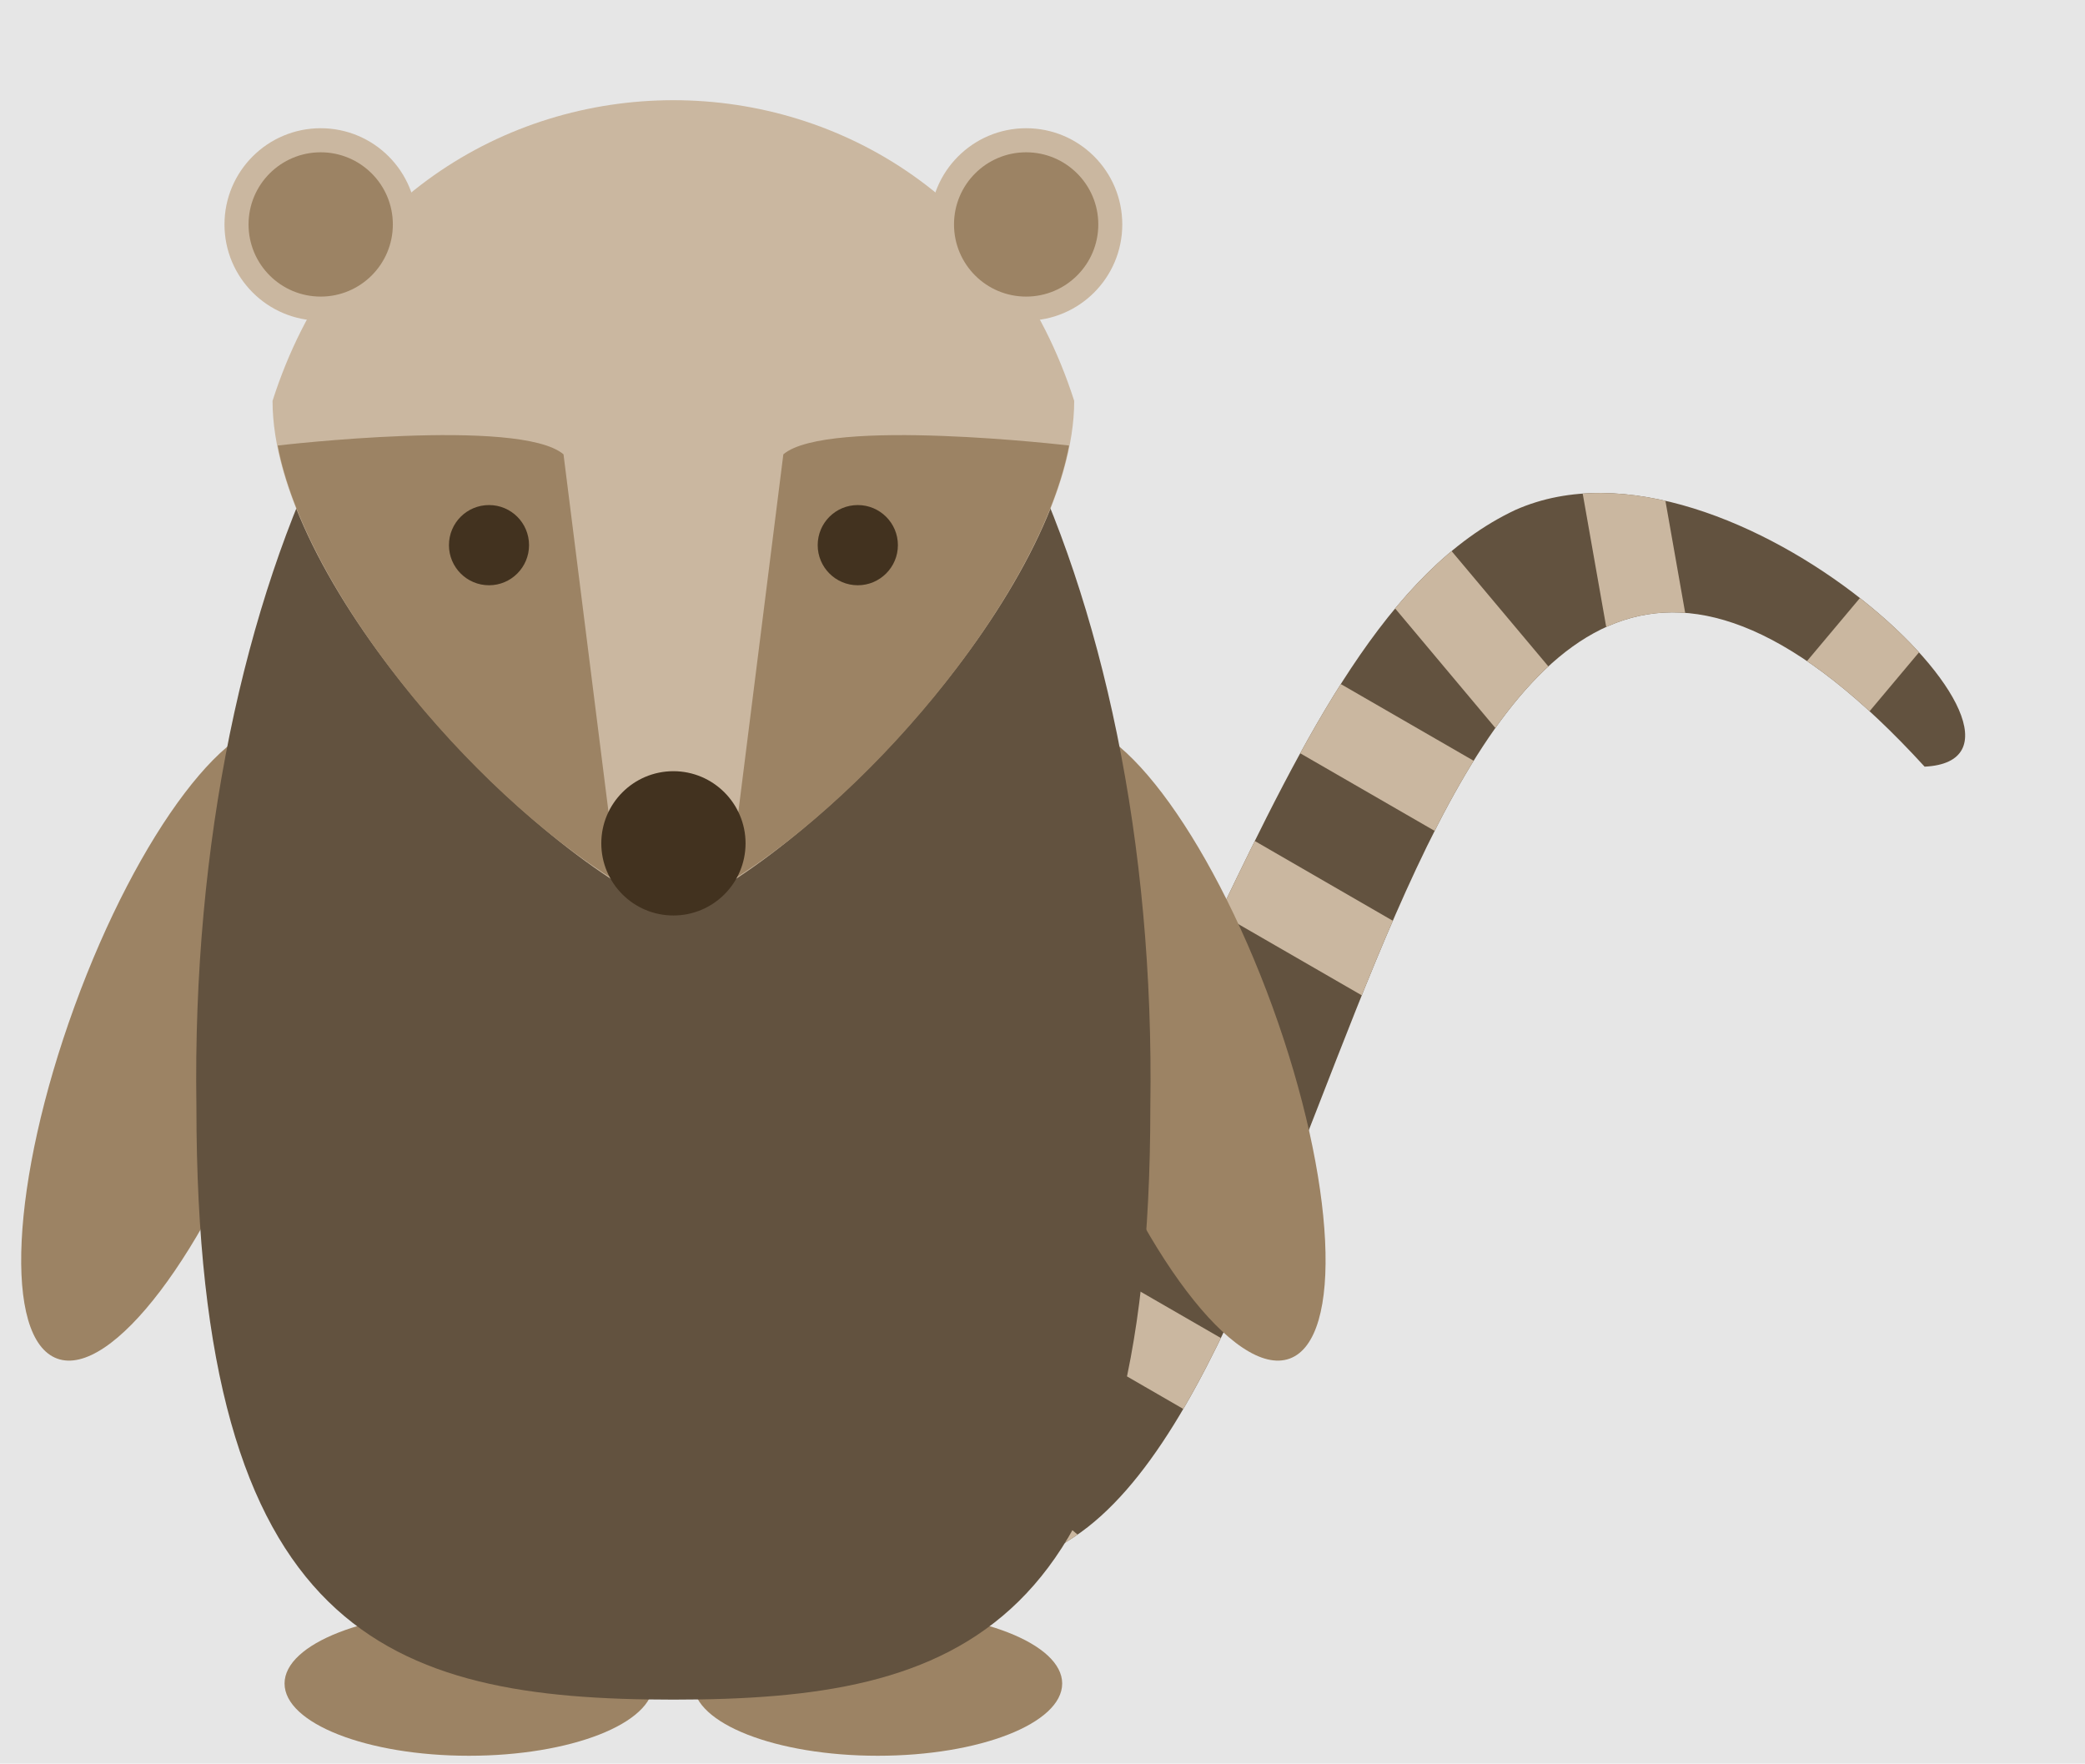
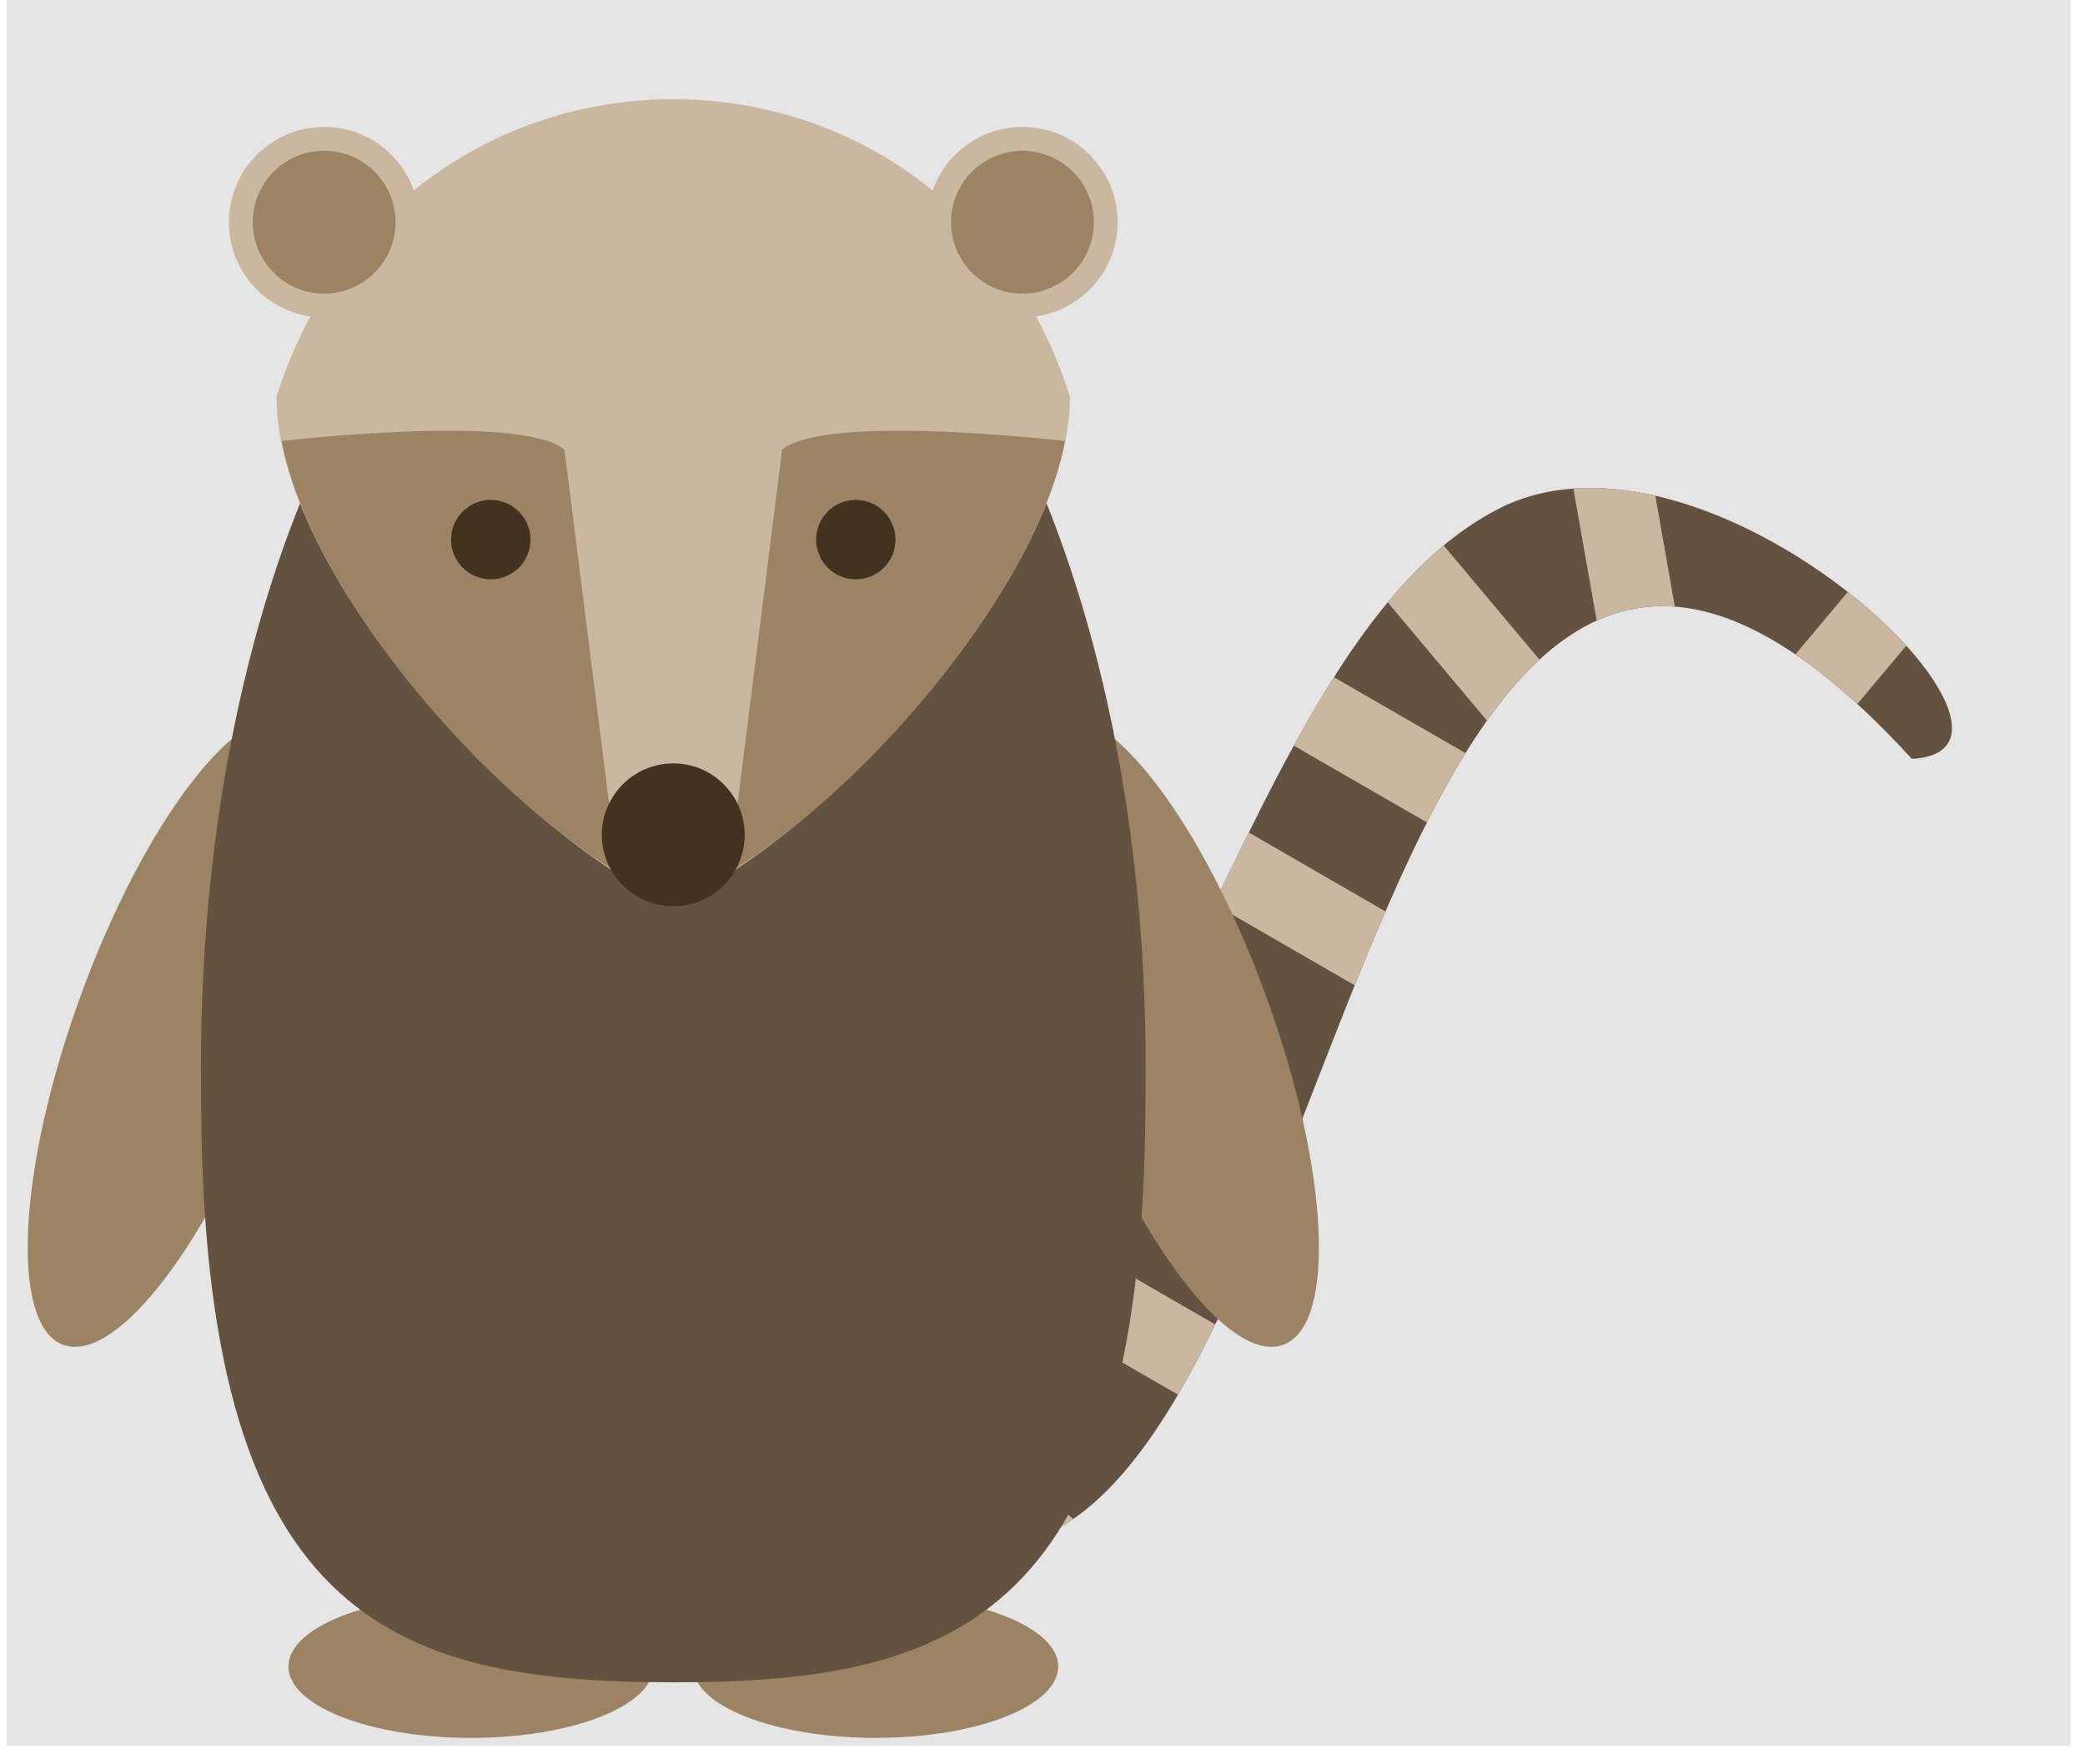
- <svg xmlns="http://www.w3.org/2000/svg" version="1.1" viewBox="0 -62.362 73.726 62.362">
+ <svg xmlns="http://www.w3.org/2000/svg" width="73.726" height="62.362" viewBox="0 0 73.726 62.362">
  <defs>
-     <clipPath id="clip1">
-       <path d="M31.875 13.023C41.902 20.766 44.508 40.078 53.586 44.332C61.246 47.734 73.727 35.539 68.055 35.254C49.898 55.113 48.309 14.875 37.988 8.023C32.922 4.664 18.809 0.332 19.82 6.363C20.742 11.879 25.25 7.91 31.875 13.023Z" />
+     <clipPath id="clip-0">
+       <path clip-rule="nonzero" d="M 0.238 0 L 73.219 0 L 73.219 61.73 L 0.238 61.73 Z M 0.238 0 " />
+     </clipPath>
+     <clipPath id="clip-1">
+       <path clip-rule="nonzero" d="M 24 56 L 38 56 L 38 61.73 L 24 61.73 Z M 24 56 " />
+     </clipPath>
+     <clipPath id="clip-2">
+       <path clip-rule="nonzero" d="M 10 56 L 24 56 L 24 61.73 L 10 61.73 Z M 10 56 " />
+     </clipPath>
+     <clipPath id="clip-3">
+       <path clip-rule="nonzero" d="M 40 28 L 52 28 L 52 37 L 40 37 Z M 40 28 " />
+     </clipPath>
+     <clipPath id="clip-4">
+       <path clip-rule="nonzero" d="M 31.789 48.836 C 41.715 41.176 44.297 22.059 53.281 17.848 C 60.863 14.477 73.219 26.551 67.602 26.832 C 49.633 7.176 48.059 47.008 37.84 53.785 C 32.824 57.113 18.859 61.402 19.855 55.43 C 20.773 49.973 25.234 53.898 31.789 48.836 Z M 31.789 48.836 " />
+     </clipPath>
+     <clipPath id="clip-5">
+       <path clip-rule="nonzero" d="M 43 22 L 55 22 L 55 31 L 43 31 Z M 43 22 " />
+     </clipPath>
+     <clipPath id="clip-6">
+       <path clip-rule="nonzero" d="M 31.789 48.836 C 41.715 41.176 44.297 22.059 53.281 17.848 C 60.863 14.477 73.219 26.551 67.602 26.832 C 49.633 7.176 48.059 47.008 37.84 53.785 C 32.824 57.113 18.859 61.402 19.855 55.43 C 20.773 49.973 25.234 53.898 31.789 48.836 Z M 31.789 48.836 " />
+     </clipPath>
+     <clipPath id="clip-7">
+       <path clip-rule="nonzero" d="M 47 17 L 57 17 L 57 28 L 47 28 Z M 47 17 " />
+     </clipPath>
+     <clipPath id="clip-8">
+       <path clip-rule="nonzero" d="M 31.789 48.836 C 41.715 41.176 44.297 22.059 53.281 17.848 C 60.863 14.477 73.219 26.551 67.602 26.832 C 49.633 7.176 48.059 47.008 37.84 53.785 C 32.824 57.113 18.859 61.402 19.855 55.43 C 20.773 49.973 25.234 53.898 31.789 48.836 Z M 31.789 48.836 " />
+     </clipPath>
+     <clipPath id="clip-9">
+       <path clip-rule="nonzero" d="M 55 17 L 60 17 L 60 26 L 55 26 Z M 55 17 " />
+     </clipPath>
+     <clipPath id="clip-10">
+       <path clip-rule="nonzero" d="M 31.789 48.836 C 41.715 41.176 44.297 22.059 53.281 17.848 C 60.863 14.477 73.219 26.551 67.602 26.832 C 49.633 7.176 48.059 47.008 37.84 53.785 C 32.824 57.113 18.859 61.402 19.855 55.43 C 20.773 49.973 25.234 53.898 31.789 48.836 Z M 31.789 48.836 " />
+     </clipPath>
+     <clipPath id="clip-11">
+       <path clip-rule="nonzero" d="M 61 17 L 70 17 L 70 28 L 61 28 Z M 61 17 " />
+     </clipPath>
+     <clipPath id="clip-12">
+       <path clip-rule="nonzero" d="M 31.789 48.836 C 41.715 41.176 44.297 22.059 53.281 17.848 C 60.863 14.477 73.219 26.551 67.602 26.832 C 49.633 7.176 48.059 47.008 37.84 53.785 C 32.824 57.113 18.859 61.402 19.855 55.43 C 20.773 49.973 25.234 53.898 31.789 48.836 Z M 31.789 48.836 " />
+     </clipPath>
+     <clipPath id="clip-13">
+       <path clip-rule="nonzero" d="M 33 42 L 45 42 L 45 51 L 33 51 Z M 33 42 " />
+     </clipPath>
+     <clipPath id="clip-14">
+       <path clip-rule="nonzero" d="M 31.789 48.836 C 41.715 41.176 44.297 22.059 53.281 17.848 C 60.863 14.477 73.219 26.551 67.602 26.832 C 49.633 7.176 48.059 47.008 37.84 53.785 C 32.824 57.113 18.859 61.402 19.855 55.43 C 20.773 49.973 25.234 53.898 31.789 48.836 Z M 31.789 48.836 " />
+     </clipPath>
+     <clipPath id="clip-15">
+       <path clip-rule="nonzero" d="M 36 35 L 48 35 L 48 44 L 36 44 Z M 36 35 " />
+     </clipPath>
+     <clipPath id="clip-16">
+       <path clip-rule="nonzero" d="M 31.789 48.836 C 41.715 41.176 44.297 22.059 53.281 17.848 C 60.863 14.477 73.219 26.551 67.602 26.832 C 49.633 7.176 48.059 47.008 37.84 53.785 C 32.824 57.113 18.859 61.402 19.855 55.43 C 20.773 49.973 25.234 53.898 31.789 48.836 Z M 31.789 48.836 " />
+     </clipPath>
+     <clipPath id="clip-17">
+       <path clip-rule="nonzero" d="M 28 47 L 39 47 L 39 57 L 28 57 Z M 28 47 " />
+     </clipPath>
+     <clipPath id="clip-18">
+       <path clip-rule="nonzero" d="M 31.789 48.836 C 41.715 41.176 44.297 22.059 53.281 17.848 C 60.863 14.477 73.219 26.551 67.602 26.832 C 49.633 7.176 48.059 47.008 37.84 53.785 C 32.824 57.113 18.859 61.402 19.855 55.43 C 20.773 49.973 25.234 53.898 31.789 48.836 Z M 31.789 48.836 " />
+     </clipPath>
+     <clipPath id="clip-19">
+       <path clip-rule="nonzero" d="M 21 50 L 30 50 L 30 59 L 21 59 Z M 21 50 " />
+     </clipPath>
+     <clipPath id="clip-20">
+       <path clip-rule="nonzero" d="M 31.789 48.836 C 41.715 41.176 44.297 22.059 53.281 17.848 C 60.863 14.477 73.219 26.551 67.602 26.832 C 49.633 7.176 48.059 47.008 37.84 53.785 C 32.824 57.113 18.859 61.402 19.855 55.43 C 20.773 49.973 25.234 53.898 31.789 48.836 Z M 31.789 48.836 " />
+     </clipPath>
+     <clipPath id="clip-21">
+       <path clip-rule="nonzero" d="M 0.238 25 L 12 25 L 12 48 L 0.238 48 Z M 0.238 25 " />
    </clipPath>
  </defs>
-   <g id="page1">
-     <g transform="matrix(1 0 0 -1 0 0)">
-       <path d="M0 0H74.004V62.598H0Z" fill="#e6e6e6" />
-       <path d="M37.559 2.836C37.559 4.242 34.641 5.387 31.039 5.387C27.438 5.387 24.52 4.242 24.52 2.836C24.52 1.426 27.438 0.281 31.039 0.281C34.641 0.281 37.559 1.426 37.559 2.836Z" fill="#9c8364" />
-       <path d="M23.102 2.836C23.102 4.242 20.184 5.387 16.582 5.387C12.98 5.387 10.062 4.242 10.062 2.836C10.062 1.426 12.98 0.281 16.582 0.281C20.184 0.281 23.102 1.426 23.102 2.836Z" fill="#9c8364" />
-       <path d="M31.875 13.023C41.902 20.766 44.508 40.078 53.586 44.332C61.246 47.734 73.727 35.539 68.055 35.254C49.898 55.113 48.309 14.875 37.988 8.023C32.922 4.664 18.809 0.332 19.82 6.363C20.742 11.879 25.25 7.91 31.875 13.023Z" fill="#62523f" />
-       <path d="M40.871 31.371L42.289 33.828L52.105 28.156L50.691 25.703Z" fill="#cab7a0" clip-path="url(#clip1)" />
-       <path d="M43.703 37.039L45.121 39.496L54.941 33.828L53.523 31.371Z" fill="#cab7a0" clip-path="url(#clip1)" />
-       <path d="M47.43 43.117L49.598 44.938L56.887 36.254L54.715 34.43Z" fill="#cab7a0" clip-path="url(#clip1)" />
-       <path d="M55.445 47.855L58.238 48.348L60.207 37.184L57.414 36.691Z" fill="#cab7a0" clip-path="url(#clip1)" />
-       <path d="M68.891 44.938L71.062 43.117L63.773 34.43L61.602 36.254Z" fill="#cab7a0" clip-path="url(#clip1)" />
-       <path d="M33.785 17.199L35.199 19.652L45.02 13.984L43.602 11.527Z" fill="#cab7a0" clip-path="url(#clip1)" />
-       <path d="M36.617 24.285L38.035 26.738L47.855 21.07L46.438 18.613Z" fill="#cab7a0" clip-path="url(#clip1)" />
-       <path d="M28.477 12.48L30.301 14.652L38.984 7.363L37.164 5.191Z" fill="#cab7a0" clip-path="url(#clip1)" />
-       <path d="M21.168 9.871L23.621 11.289L29.289 1.469L26.836 0.051Z" fill="#cab7a0" clip-path="url(#clip1)" />
-       <path d="M10.168 36.699C8.254 37.395 4.879 32.949 2.633 26.773C0.383 20.594 0.109 15.02 2.023 14.324C3.934 13.629 7.309 18.074 9.559 24.25C11.805 30.43 12.078 36.004 10.168 36.699Z" fill="#9c8364" />
-       <path d="M45.602 14.324C47.512 15.02 47.238 20.594 44.992 26.773C42.742 32.949 39.367 37.395 37.457 36.699C35.543 36.004 35.816 30.43 38.066 24.25C40.312 18.074 43.688 13.629 45.602 14.324Z" fill="#9c8364" />
-       <path d="M40.676 23.242C40.676 4.535 33.875 2.266 23.812 2.266C13.746 2.266 6.945 4.535 6.945 23.242C6.66 41.953 14.316 56.977 23.812 56.977C33.309 56.977 40.961 41.953 40.676 23.242Z" fill="#62523f" />
-       <path d="M37.984 48.188C37.984 41.953 29.48 32.598 23.812 30.047C18.141 32.598 9.637 41.953 9.637 48.188C14.172 62.363 33.449 62.363 37.984 48.188Z" fill="#cab7a0" />
-       <path d="M9.82 46.609C9.82 46.609 18.379 47.617 19.926 46.297C21.828 31.18 21.828 31.18 21.828 31.18C16.469 34.496 10.77 41.57 9.82 46.609ZM37.801 46.609C37.801 46.609 29.246 47.617 27.699 46.297C25.797 31.18 25.797 31.18 25.797 31.18C31.152 34.496 36.852 41.57 37.801 46.609Z" fill="#9c8364" />
-       <path d="M26.363 32.543C26.363 33.949 25.219 35.094 23.812 35.094C22.402 35.094 21.262 33.949 21.262 32.543C21.262 31.133 22.402 29.992 23.812 29.992C25.219 29.992 26.363 31.133 26.363 32.543Z" fill="#42321f" />
-       <path d="M31.75 43.086C31.75 43.871 31.113 44.504 30.332 44.504C29.547 44.504 28.914 43.871 28.914 43.086C28.914 42.305 29.547 41.668 30.332 41.668C31.113 41.668 31.75 42.305 31.75 43.086Z" fill="#42321f" />
-       <path d="M18.707 43.086C18.707 43.871 18.074 44.504 17.293 44.504C16.508 44.504 15.875 43.871 15.875 43.086C15.875 42.305 16.508 41.668 17.293 41.668C18.074 41.668 18.707 42.305 18.707 43.086Z" fill="#42321f" />
-       <path d="M39.684 54.426C39.684 56.305 38.164 57.828 36.285 57.828C34.406 57.828 32.883 56.305 32.883 54.426C32.883 52.547 34.406 51.023 36.285 51.023C38.164 51.023 39.684 52.547 39.684 54.426Z" fill="#cab7a0" />
-       <path d="M14.738 54.426C14.738 56.305 13.219 57.828 11.34 57.828S7.938 56.305 7.938 54.426C7.938 52.547 9.461 51.023 11.34 51.023S14.738 52.547 14.738 54.426Z" fill="#cab7a0" />
-       <path d="M38.836 54.426C38.836 55.836 37.691 56.977 36.285 56.977C34.875 56.977 33.734 55.836 33.734 54.426C33.734 53.016 34.875 51.875 36.285 51.875C37.691 51.875 38.836 53.016 38.836 54.426Z" fill="#9c8364" />
-       <path d="M13.891 54.426C13.891 55.836 12.746 56.977 11.34 56.977C9.93 56.977 8.789 55.836 8.789 54.426C8.789 53.016 9.93 51.875 11.34 51.875C12.746 51.875 13.891 53.016 13.891 54.426Z" fill="#9c8364" />
+   <g clip-path="url(#clip-0)">
+     <path fill-rule="nonzero" fill="rgb(89.999%, 89.999%, 89.999%)" fill-opacity="1" d="M 0.238 61.73 L 73.219 61.73 L 73.219 0 L 0.238 0 Z M 0.238 61.73 " />
+   </g>
+   <g clip-path="url(#clip-1)">
+     <path fill-rule="nonzero" fill="rgb(61.2%, 51.5%, 39.4%)" fill-opacity="1" d="M 37.418 58.926 C 37.418 57.531 34.527 56.398 30.965 56.398 C 27.398 56.398 24.508 57.531 24.508 58.926 C 24.508 60.32 27.398 61.449 30.965 61.449 C 34.527 61.449 37.418 60.32 37.418 58.926 Z M 37.418 58.926 " />
+   </g>
+   <g clip-path="url(#clip-2)">
+     <path fill-rule="nonzero" fill="rgb(61.2%, 51.5%, 39.4%)" fill-opacity="1" d="M 23.105 58.926 C 23.105 57.531 20.215 56.398 16.652 56.398 C 13.09 56.398 10.199 57.531 10.199 58.926 C 10.199 60.32 13.09 61.449 16.652 61.449 C 20.215 61.449 23.105 60.32 23.105 58.926 Z M 23.105 58.926 " />
+   </g>
+   <path fill-rule="nonzero" fill="rgb(38.249%, 32.187%, 24.625%)" fill-opacity="1" d="M 31.789 48.836 C 41.715 41.176 44.297 22.059 53.281 17.848 C 60.863 14.477 73.219 26.551 67.602 26.832 C 49.633 7.176 48.059 47.008 37.84 53.785 C 32.824 57.113 18.859 61.402 19.855 55.43 C 20.773 49.973 25.234 53.898 31.789 48.836 Z M 31.789 48.836 " />
+   <g clip-path="url(#clip-3)">
+     <g clip-path="url(#clip-4)">
+       <path fill-rule="nonzero" fill="rgb(79.265%, 71.584%, 62.616%)" fill-opacity="1" d="M 40.695 30.676 L 42.098 28.246 L 51.816 33.859 L 50.414 36.289 Z M 40.695 30.676 " />
    </g>
  </g>
+   <g clip-path="url(#clip-5)">
+     <g clip-path="url(#clip-6)">
+       <path fill-rule="nonzero" fill="rgb(79.265%, 71.584%, 62.616%)" fill-opacity="1" d="M 43.5 25.066 L 44.902 22.637 L 54.621 28.246 L 53.219 30.676 Z M 43.5 25.066 " />
+     </g>
+   </g>
+   <g clip-path="url(#clip-7)">
+     <g clip-path="url(#clip-8)">
+       <path fill-rule="nonzero" fill="rgb(79.265%, 71.584%, 62.616%)" fill-opacity="1" d="M 47.184 19.051 L 49.336 17.246 L 56.551 25.844 L 54.398 27.648 Z M 47.184 19.051 " />
+     </g>
+   </g>
+   <g clip-path="url(#clip-9)">
+     <g clip-path="url(#clip-10)">
+       <path fill-rule="nonzero" fill="rgb(79.265%, 71.584%, 62.616%)" fill-opacity="1" d="M 55.121 14.359 L 57.887 13.871 L 59.836 24.926 L 57.07 25.41 Z M 55.121 14.359 " />
+     </g>
+   </g>
+   <g clip-path="url(#clip-11)">
+     <g clip-path="url(#clip-12)">
+       <path fill-rule="nonzero" fill="rgb(79.265%, 71.584%, 62.616%)" fill-opacity="1" d="M 68.43 17.246 L 70.578 19.051 L 63.363 27.648 L 61.215 25.844 Z M 68.43 17.246 " />
+     </g>
+   </g>
+   <g clip-path="url(#clip-13)">
+     <g clip-path="url(#clip-14)">
+       <path fill-rule="nonzero" fill="rgb(79.265%, 71.584%, 62.616%)" fill-opacity="1" d="M 33.68 44.707 L 35.082 42.277 L 44.801 47.887 L 43.398 50.32 Z M 33.68 44.707 " />
+     </g>
+   </g>
+   <g clip-path="url(#clip-15)">
+     <g clip-path="url(#clip-16)">
+       <path fill-rule="nonzero" fill="rgb(79.265%, 71.584%, 62.616%)" fill-opacity="1" d="M 36.484 37.691 L 37.887 35.262 L 47.609 40.875 L 46.203 43.305 Z M 36.484 37.691 " />
+     </g>
+   </g>
+   <g clip-path="url(#clip-17)">
+     <g clip-path="url(#clip-18)">
+       <path fill-rule="nonzero" fill="rgb(79.265%, 71.584%, 62.616%)" fill-opacity="1" d="M 28.426 49.379 L 30.23 47.227 L 38.828 54.441 L 37.023 56.59 Z M 28.426 49.379 " />
+     </g>
+   </g>
+   <g clip-path="url(#clip-19)">
+     <g clip-path="url(#clip-20)">
+       <path fill-rule="nonzero" fill="rgb(79.265%, 71.584%, 62.616%)" fill-opacity="1" d="M 21.191 51.961 L 23.621 50.559 L 29.23 60.277 L 26.801 61.68 Z M 21.191 51.961 " />
+     </g>
+   </g>
+   <g clip-path="url(#clip-21)">
+     <path fill-rule="nonzero" fill="rgb(61.2%, 51.5%, 39.4%)" fill-opacity="1" d="M 10.301 25.402 C 8.406 24.715 5.07 29.113 2.844 35.23 C 0.617 41.344 0.348 46.863 2.238 47.551 C 4.133 48.242 7.473 43.84 9.699 37.727 C 11.926 31.609 12.195 26.09 10.301 25.402 Z M 10.301 25.402 " />
+   </g>
+   <path fill-rule="nonzero" fill="rgb(61.2%, 51.5%, 39.4%)" fill-opacity="1" d="M 45.375 47.551 C 47.27 46.863 47 41.344 44.773 35.23 C 42.547 29.113 39.207 24.715 37.312 25.402 C 35.422 26.09 35.691 31.609 37.918 37.727 C 40.145 43.84 43.484 48.242 45.375 47.551 Z M 45.375 47.551 " />
+   <path fill-rule="nonzero" fill="rgb(38.249%, 32.187%, 24.625%)" fill-opacity="1" d="M 40.504 38.723 C 40.504 57.242 33.77 59.484 23.809 59.484 C 13.848 59.484 7.113 57.242 7.113 38.723 C 6.832 20.203 14.406 5.332 23.809 5.332 C 33.207 5.332 40.785 20.203 40.504 38.723 Z M 40.504 38.723 " />
+   <path fill-rule="nonzero" fill="rgb(79.265%, 71.584%, 62.616%)" fill-opacity="1" d="M 37.836 14.027 C 37.836 20.203 29.418 29.461 23.809 31.988 C 18.195 29.461 9.777 20.203 9.777 14.027 C 14.266 0 33.348 0 37.836 14.027 Z M 37.836 14.027 " />
+   <path fill-rule="nonzero" fill="rgb(61.2%, 51.5%, 39.4%)" fill-opacity="1" d="M 9.961 15.594 C 9.961 15.594 18.43 14.598 19.961 15.902 C 21.844 30.863 21.844 30.863 21.844 30.863 C 16.539 27.586 10.898 20.582 9.961 15.594 Z M 37.656 15.594 C 37.656 15.594 29.188 14.598 27.656 15.902 C 25.773 30.863 25.773 30.863 25.773 30.863 C 31.074 27.586 36.715 20.582 37.656 15.594 Z M 37.656 15.594 " />
+   <path fill-rule="nonzero" fill="rgb(25.749%, 19.687%, 12.125%)" fill-opacity="1" d="M 26.332 29.52 C 26.332 28.125 25.203 26.992 23.809 26.992 C 22.414 26.992 21.281 28.125 21.281 29.52 C 21.281 30.914 22.414 32.043 23.809 32.043 C 25.203 32.043 26.332 30.914 26.332 29.52 Z M 26.332 29.52 " />
+   <path fill-rule="nonzero" fill="rgb(25.749%, 19.687%, 12.125%)" fill-opacity="1" d="M 31.664 19.082 C 31.664 18.305 31.035 17.676 30.262 17.676 C 29.484 17.676 28.859 18.305 28.859 19.082 C 28.859 19.855 29.484 20.484 30.262 20.484 C 31.035 20.484 31.664 19.855 31.664 19.082 Z M 31.664 19.082 " />
+   <path fill-rule="nonzero" fill="rgb(25.749%, 19.687%, 12.125%)" fill-opacity="1" d="M 18.758 19.082 C 18.758 18.305 18.129 17.676 17.355 17.676 C 16.578 17.676 15.949 18.305 15.949 19.082 C 15.949 19.855 16.578 20.484 17.355 20.484 C 18.129 20.484 18.758 19.855 18.758 19.082 Z M 18.758 19.082 " />
+   <path fill-rule="nonzero" fill="rgb(79.265%, 71.584%, 62.616%)" fill-opacity="1" d="M 39.52 7.855 C 39.52 5.996 38.012 4.488 36.152 4.488 C 34.293 4.488 32.785 5.996 32.785 7.855 C 32.785 9.715 34.293 11.223 36.152 11.223 C 38.012 11.223 39.52 9.715 39.52 7.855 Z M 39.52 7.855 " />
+   <path fill-rule="nonzero" fill="rgb(79.265%, 71.584%, 62.616%)" fill-opacity="1" d="M 14.828 7.855 C 14.828 5.996 13.32 4.488 11.461 4.488 C 9.602 4.488 8.094 5.996 8.094 7.855 C 8.094 9.715 9.602 11.223 11.461 11.223 C 13.32 11.223 14.828 9.715 14.828 7.855 Z M 14.828 7.855 " />
+   <path fill-rule="nonzero" fill="rgb(61.2%, 51.5%, 39.4%)" fill-opacity="1" d="M 38.68 7.855 C 38.68 6.461 37.547 5.332 36.152 5.332 C 34.758 5.332 33.629 6.461 33.629 7.855 C 33.629 9.25 34.758 10.383 36.152 10.383 C 37.547 10.383 38.68 9.25 38.68 7.855 Z M 38.68 7.855 " />
+   <path fill-rule="nonzero" fill="rgb(61.2%, 51.5%, 39.4%)" fill-opacity="1" d="M 13.988 7.855 C 13.988 6.461 12.855 5.332 11.461 5.332 C 10.066 5.332 8.938 6.461 8.938 7.855 C 8.938 9.25 10.066 10.383 11.461 10.383 C 12.855 10.383 13.988 9.25 13.988 7.855 Z M 13.988 7.855 " />
</svg>
